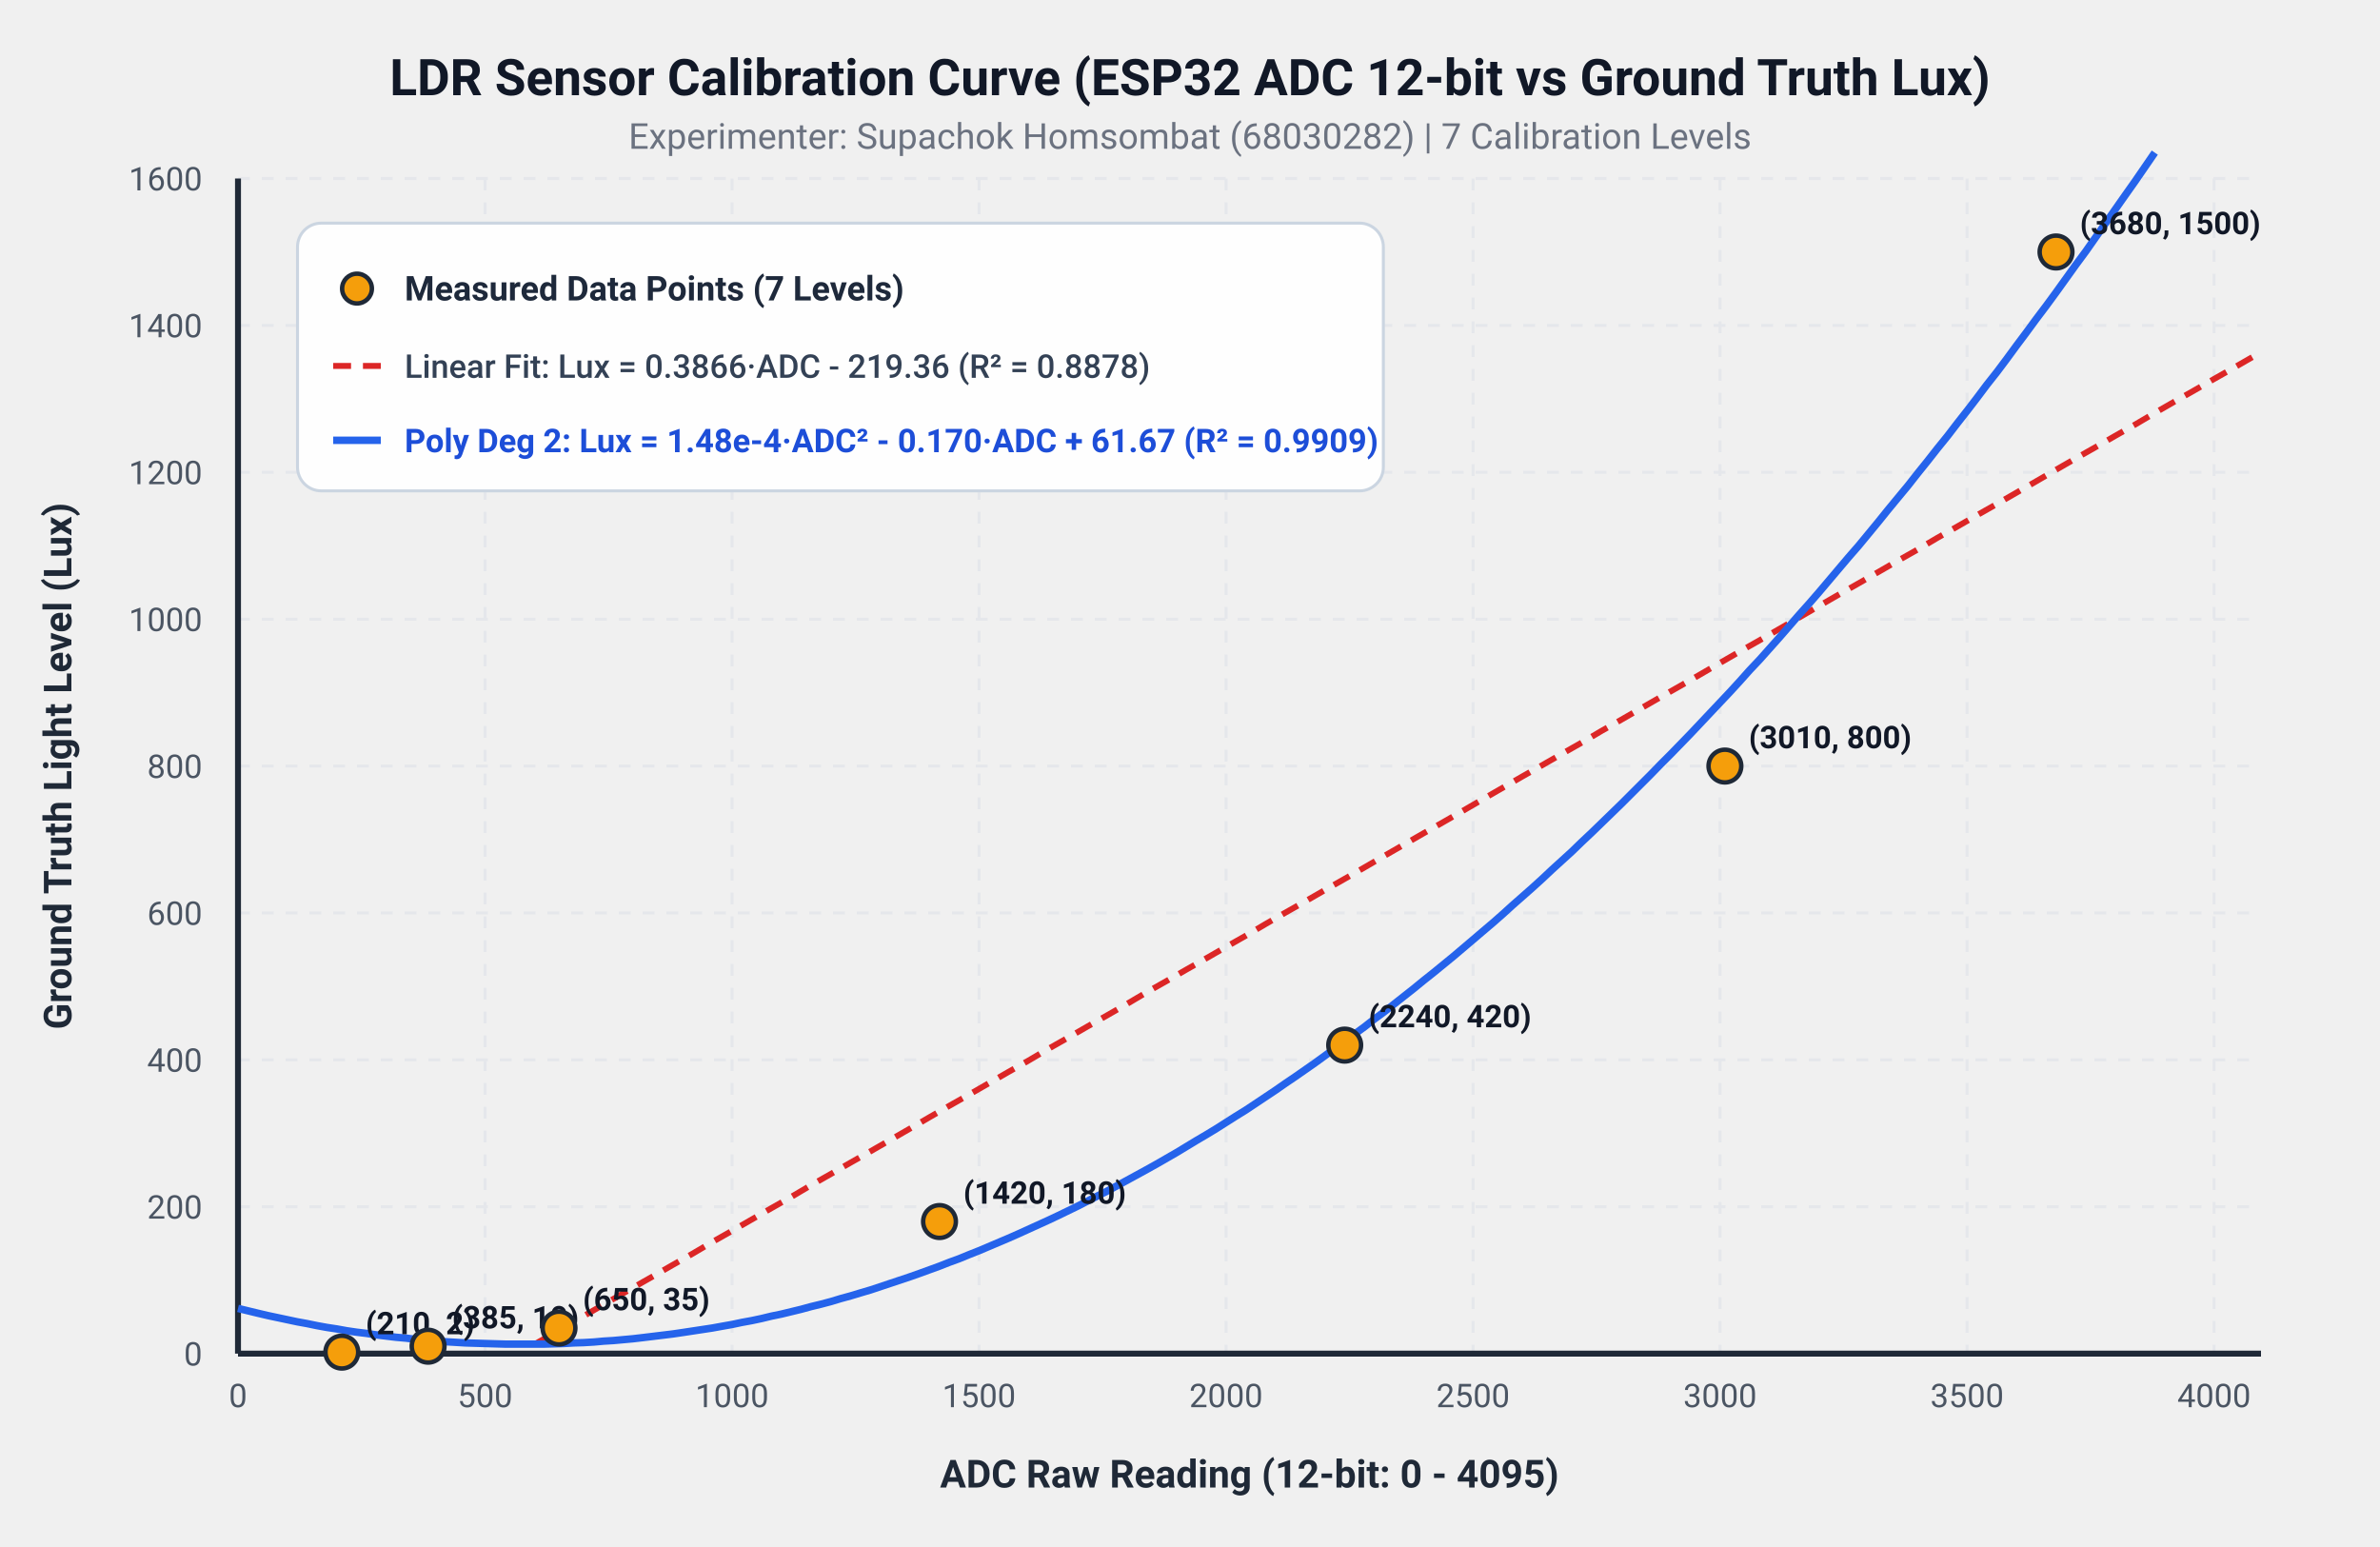
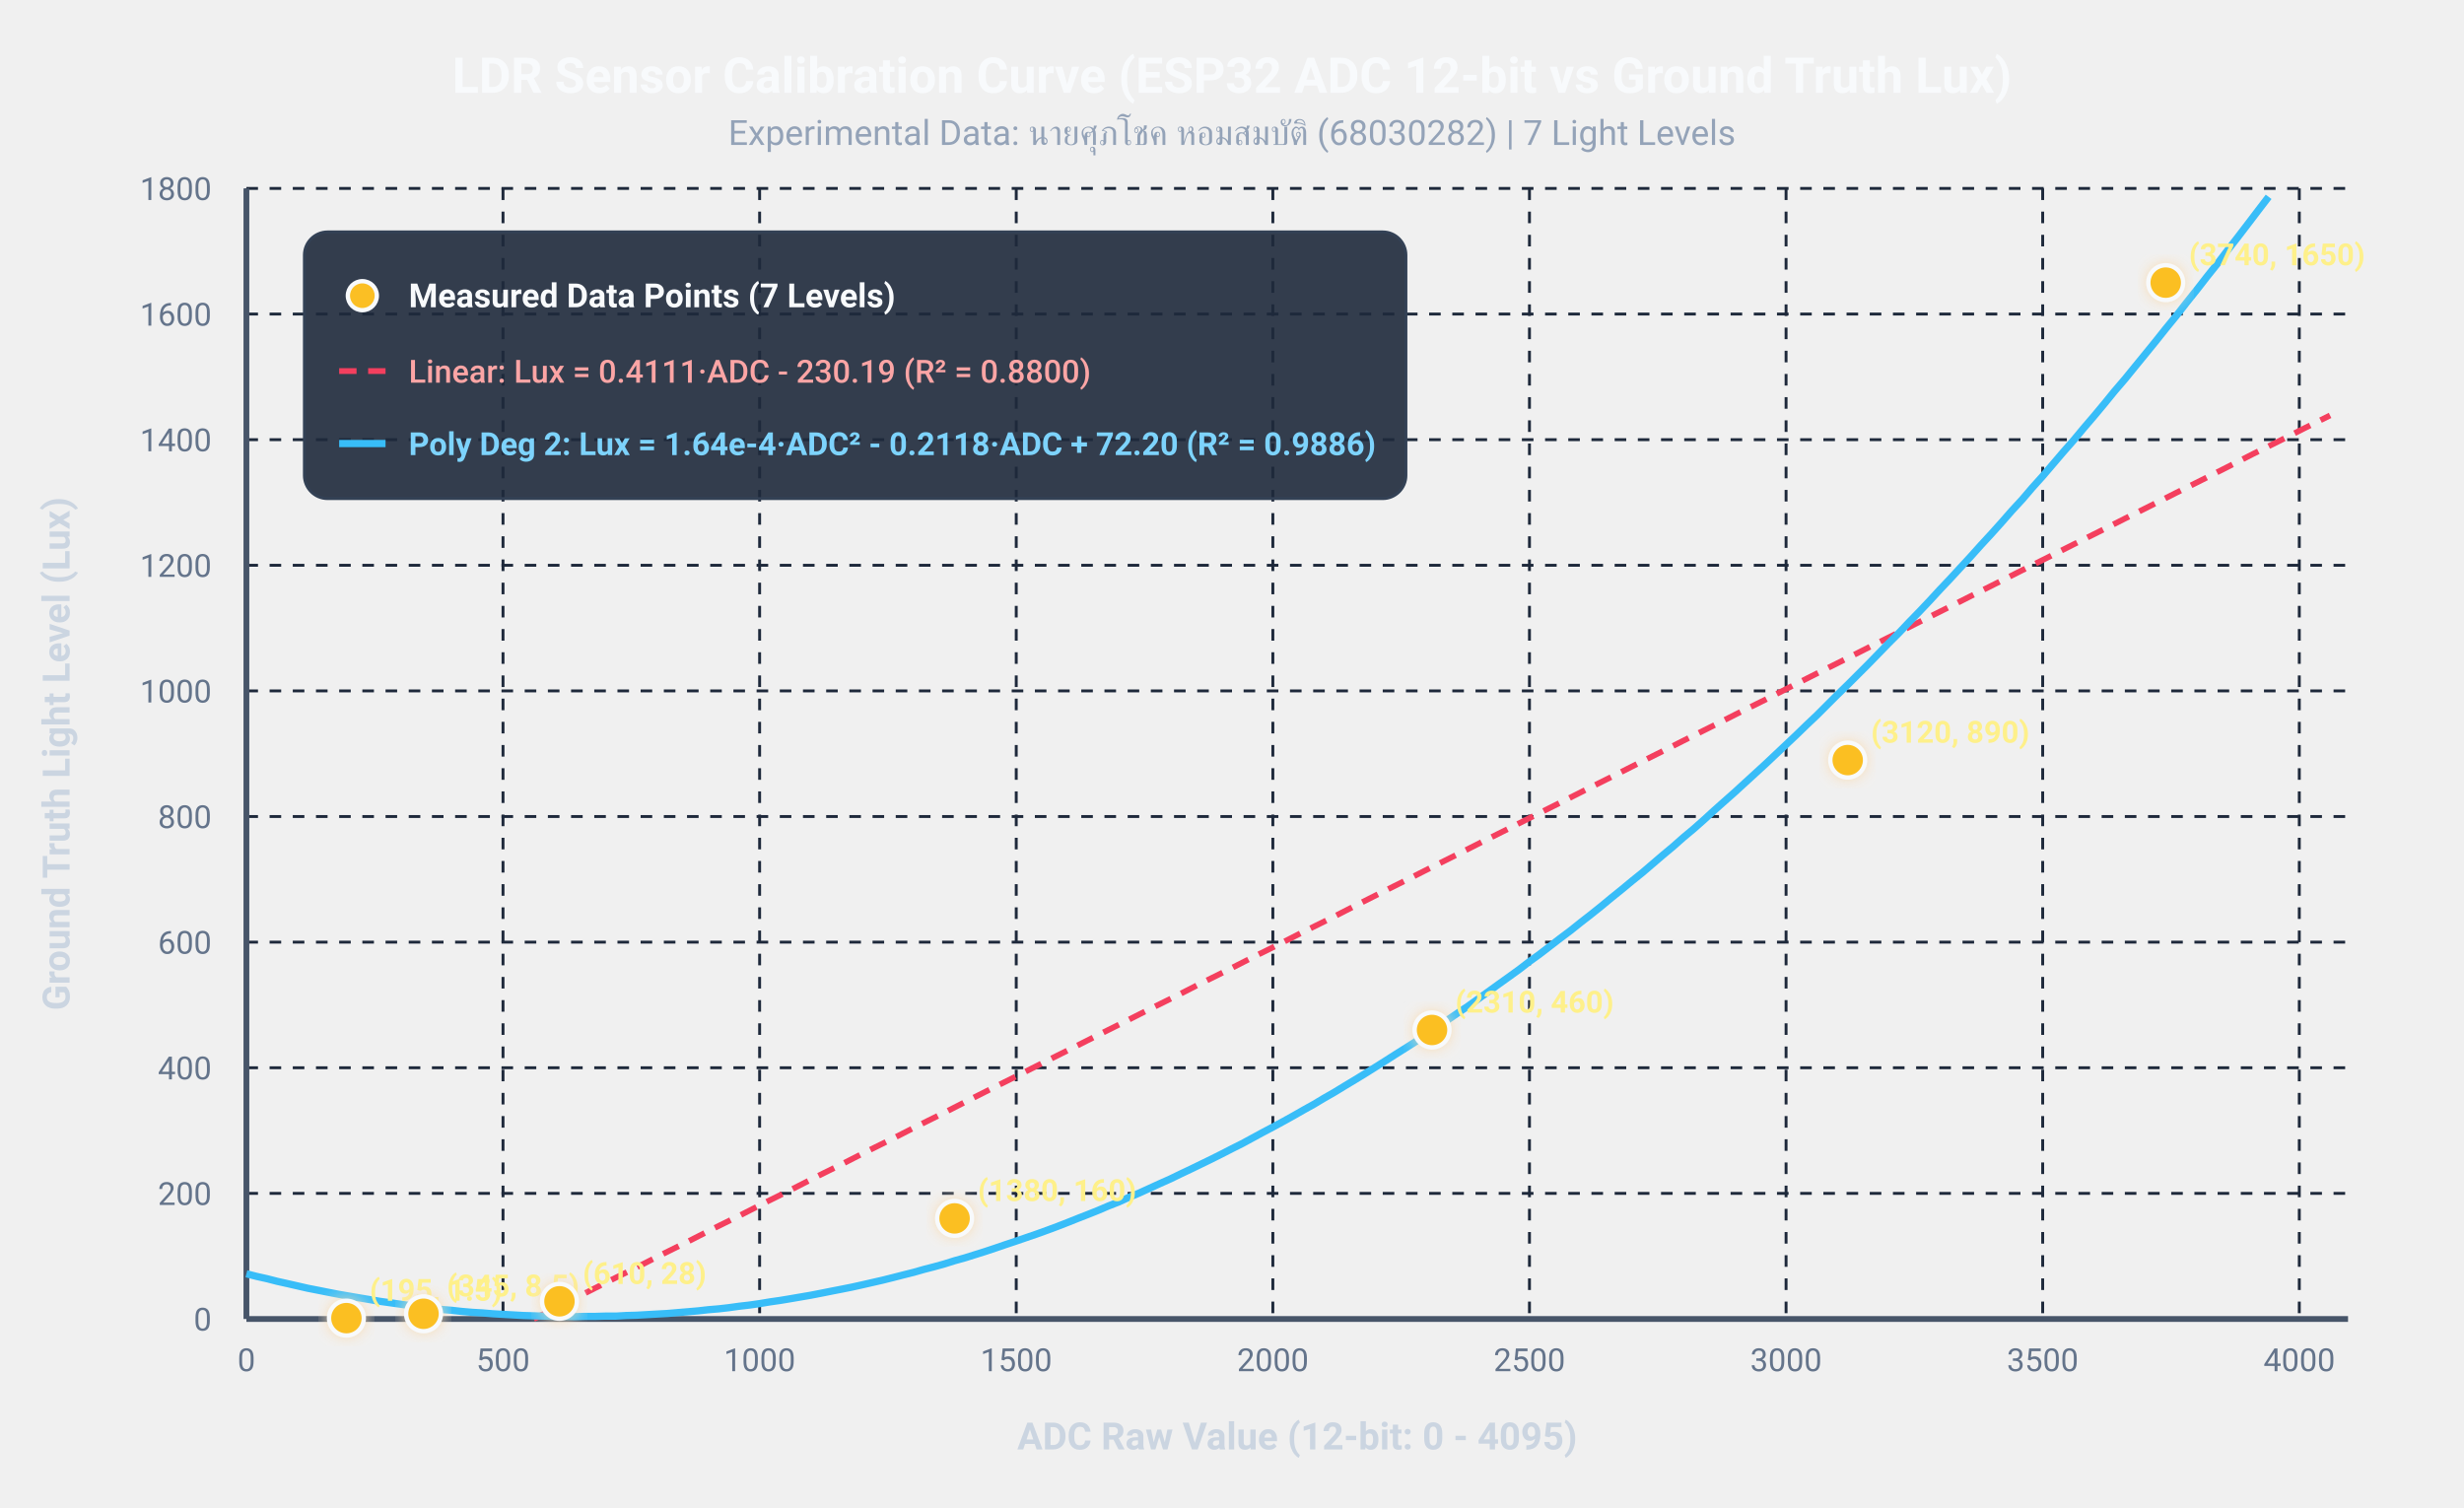
- <svg xmlns="http://www.w3.org/2000/svg" viewBox="0 0 800 520" width="100%" height="100%" style="background:#ffffff; font-family:-apple-system,BlinkMacSystemFont,Segoe UI,Roboto,sans-serif;">
-   <text x="400.0" y="32" text-anchor="middle" font-size="17" font-weight="bold" fill="#111827">LDR Sensor Calibration Curve (ESP32 ADC 12-bit vs Ground Truth Lux)</text>
-   <text x="400.0" y="50" text-anchor="middle" font-size="12" fill="#6b7280">Experimenter: Supachok Homsombat (68030282) | 7 Calibration Levels</text>
-   <line x1="80" y1="455.0" x2="760" y2="455.0" stroke="#e5e7eb" stroke-dasharray="4,4" stroke-width="1" />
-   <text x="68" y="459.0" text-anchor="end" font-size="11" fill="#4b5563">0</text>
-   <line x1="80" y1="405.625" x2="760" y2="405.625" stroke="#e5e7eb" stroke-dasharray="4,4" stroke-width="1" />
-   <text x="68" y="409.625" text-anchor="end" font-size="11" fill="#4b5563">200</text>
-   <line x1="80" y1="356.25" x2="760" y2="356.25" stroke="#e5e7eb" stroke-dasharray="4,4" stroke-width="1" />
-   <text x="68" y="360.25" text-anchor="end" font-size="11" fill="#4b5563">400</text>
-   <line x1="80" y1="306.875" x2="760" y2="306.875" stroke="#e5e7eb" stroke-dasharray="4,4" stroke-width="1" />
-   <text x="68" y="310.875" text-anchor="end" font-size="11" fill="#4b5563">600</text>
-   <line x1="80" y1="257.5" x2="760" y2="257.5" stroke="#e5e7eb" stroke-dasharray="4,4" stroke-width="1" />
-   <text x="68" y="261.5" text-anchor="end" font-size="11" fill="#4b5563">800</text>
-   <line x1="80" y1="208.125" x2="760" y2="208.125" stroke="#e5e7eb" stroke-dasharray="4,4" stroke-width="1" />
-   <text x="68" y="212.125" text-anchor="end" font-size="11" fill="#4b5563">1000</text>
-   <line x1="80" y1="158.75" x2="760" y2="158.75" stroke="#e5e7eb" stroke-dasharray="4,4" stroke-width="1" />
-   <text x="68" y="162.75" text-anchor="end" font-size="11" fill="#4b5563">1200</text>
-   <line x1="80" y1="109.375" x2="760" y2="109.375" stroke="#e5e7eb" stroke-dasharray="4,4" stroke-width="1" />
-   <text x="68" y="113.375" text-anchor="end" font-size="11" fill="#4b5563">1400</text>
-   <line x1="80" y1="60.0" x2="760" y2="60.0" stroke="#e5e7eb" stroke-dasharray="4,4" stroke-width="1" />
-   <text x="68" y="64.0" text-anchor="end" font-size="11" fill="#4b5563">1600</text>
-   <line x1="80.0" y1="60" x2="80.0" y2="455" stroke="#e5e7eb" stroke-dasharray="4,4" stroke-width="1" />
-   <text x="80.0" y="473" text-anchor="middle" font-size="11" fill="#4b5563">0</text>
-   <line x1="163.028" y1="60" x2="163.028" y2="455" stroke="#e5e7eb" stroke-dasharray="4,4" stroke-width="1" />
-   <text x="163.028" y="473" text-anchor="middle" font-size="11" fill="#4b5563">500</text>
-   <line x1="246.056" y1="60" x2="246.056" y2="455" stroke="#e5e7eb" stroke-dasharray="4,4" stroke-width="1" />
-   <text x="246.056" y="473" text-anchor="middle" font-size="11" fill="#4b5563">1000</text>
-   <line x1="329.084" y1="60" x2="329.084" y2="455" stroke="#e5e7eb" stroke-dasharray="4,4" stroke-width="1" />
-   <text x="329.084" y="473" text-anchor="middle" font-size="11" fill="#4b5563">1500</text>
-   <line x1="412.112" y1="60" x2="412.112" y2="455" stroke="#e5e7eb" stroke-dasharray="4,4" stroke-width="1" />
-   <text x="412.112" y="473" text-anchor="middle" font-size="11" fill="#4b5563">2000</text>
-   <line x1="495.14" y1="60" x2="495.14" y2="455" stroke="#e5e7eb" stroke-dasharray="4,4" stroke-width="1" />
-   <text x="495.14" y="473" text-anchor="middle" font-size="11" fill="#4b5563">2500</text>
-   <line x1="578.168" y1="60" x2="578.168" y2="455" stroke="#e5e7eb" stroke-dasharray="4,4" stroke-width="1" />
-   <text x="578.168" y="473" text-anchor="middle" font-size="11" fill="#4b5563">3000</text>
-   <line x1="661.197" y1="60" x2="661.197" y2="455" stroke="#e5e7eb" stroke-dasharray="4,4" stroke-width="1" />
-   <text x="661.197" y="473" text-anchor="middle" font-size="11" fill="#4b5563">3500</text>
-   <line x1="744.225" y1="60" x2="744.225" y2="455" stroke="#e5e7eb" stroke-dasharray="4,4" stroke-width="1" />
-   <text x="744.225" y="473" text-anchor="middle" font-size="11" fill="#4b5563">4000</text>
-   <line x1="80.0" y1="455.0" x2="760.0" y2="455.0" stroke="#1f2937" stroke-width="2" />
-   <line x1="80.0" y1="455.0" x2="80.0" y2="60.0" stroke="#1f2937" stroke-width="2" />
-   <text x="420.0" y="500" text-anchor="middle" font-size="13" font-weight="600" fill="#1f2937">ADC Raw Reading (12-bit: 0 - 4095)</text>
-   <text x="24" y="257.5" text-anchor="middle" font-size="13" font-weight="600" fill="#1f2937" transform="rotate(-90 24 257.5)">Ground Truth Light Level (Lux)</text>
-   <polyline fill="none" stroke="#dc2626" stroke-width="2" stroke-dasharray="6,4" points="179.6,451.9 186.3,448.1 192.9,444.3 199.6,440.4 206.2,436.6 212.8,432.8 219.5,429.0 226.1,425.2 232.8,421.4 239.4,417.5 246.1,413.7 252.7,409.9 259.3,406.1 266.0,402.3 272.6,398.4 279.3,394.6 285.9,390.8 292.6,387.0 299.2,383.2 305.8,379.4 312.5,375.5 319.1,371.7 325.8,367.9 332.4,364.1 339.0,360.3 345.7,356.5 352.3,352.6 359.0,348.8 365.6,345.0 372.3,341.2 378.9,337.4 385.5,333.5 392.2,329.7 398.8,325.9 405.5,322.1 412.1,318.3 418.8,314.5 425.4,310.6 432.0,306.8 438.7,303.0 445.3,299.2 452.0,295.4 458.6,291.6 465.3,287.7 471.9,283.9 478.5,280.1 485.2,276.3 491.8,272.5 498.5,268.6 505.1,264.8 511.7,261.0 518.4,257.2 525.0,253.4 531.7,249.6 538.3,245.7 545.0,241.9 551.6,238.1 558.2,234.3 564.9,230.5 571.5,226.7 578.2,222.8 584.8,219.0 591.5,215.2 598.1,211.4 604.7,207.6 611.4,203.7 618.0,199.9 624.7,196.1 631.3,192.3 637.9,188.5 644.6,184.7 651.2,180.8 657.9,177.0 664.5,173.2 671.2,169.4 677.8,165.6 684.4,161.8 691.1,157.9 697.7,154.1 704.4,150.3 711.0,146.5 717.7,142.7 724.3,138.8 730.9,135.0 737.6,131.2 744.2,127.4 750.9,123.6 757.5,119.8" />
-   <polyline fill="none" stroke="#2563eb" stroke-width="2.5" points="80.0,439.8 83.3,440.6 86.6,441.4 90.0,442.2 93.3,442.9 96.6,443.6 99.9,444.3 103.2,444.9 106.6,445.6 109.9,446.2 113.2,446.7 116.5,447.3 119.9,447.8 123.2,448.2 126.5,448.7 129.8,449.1 133.1,449.5 136.5,449.8 139.8,450.2 143.1,450.5 146.4,450.7 149.7,451.0 153.1,451.2 156.4,451.4 159.7,451.5 163.0,451.6 166.3,451.7 169.7,451.8 173.0,451.8 176.3,451.8 179.6,451.8 183.0,451.8 186.3,451.7 189.6,451.6 192.9,451.4 196.2,451.3 199.6,451.1 202.9,450.8 206.2,450.6 209.5,450.3 212.8,450.0 216.2,449.6 219.5,449.2 222.8,448.8 226.1,448.4 229.5,447.9 232.8,447.4 236.1,446.9 239.4,446.4 242.7,445.8 246.1,445.2 249.4,444.5 252.7,443.9 256.0,443.2 259.3,442.4 262.7,441.7 266.0,440.9 269.3,440.1 272.6,439.2 275.9,438.4 279.3,437.5 282.6,436.5 285.9,435.6 289.2,434.6 292.6,433.6 295.9,432.5 299.2,431.4 302.5,430.3 305.8,429.2 309.2,428.0 312.5,426.8 315.8,425.6 319.1,424.3 322.4,423.1 325.8,421.7 329.1,420.4 332.4,419.0 335.7,417.6 339.0,416.2 342.4,414.7 345.7,413.2 349.0,411.7 352.3,410.2 355.7,408.6 359.0,407.0 362.3,405.4 365.6,403.7 368.9,402.0 372.3,400.3 375.6,398.5 378.9,396.7 382.2,394.9 385.5,393.1 388.9,391.2 392.2,389.3 395.5,387.4 398.8,385.4 402.1,383.4 405.5,381.4 408.8,379.4 412.1,377.3 415.4,375.2 418.8,373.1 422.1,370.9 425.4,368.7 428.7,366.5 432.0,364.2 435.4,361.9 438.7,359.6 442.0,357.3 445.3,354.9 448.6,352.5 452.0,350.1 455.3,347.6 458.6,345.2 461.9,342.6 465.3,340.1 468.6,337.5 471.9,334.9 475.2,332.3 478.5,329.6 481.9,326.9 485.2,324.2 488.5,321.5 491.8,318.7 495.1,315.9 498.5,313.0 501.8,310.2 505.1,307.3 508.4,304.3 511.7,301.4 515.1,298.4 518.4,295.4 521.7,292.3 525.0,289.3 528.4,286.2 531.7,283.0 535.0,279.9 538.3,276.7 541.6,273.5 545.0,270.2 548.3,266.9 551.6,263.6 554.9,260.3 558.2,256.9 561.6,253.5 564.9,250.1 568.2,246.7 571.5,243.2 574.8,239.7 578.2,236.1 581.5,232.6 584.8,229.0 588.1,225.3 591.5,221.7 594.8,218.0 598.1,214.3 601.4,210.5 604.7,206.7 608.1,202.9 611.4,199.1 614.7,195.2 618.0,191.3 621.3,187.4 624.7,183.5 628.0,179.5 631.3,175.5 634.6,171.4 637.9,167.4 641.3,163.3 644.6,159.1 647.9,155.0 651.2,150.8 654.6,146.6 657.9,142.3 661.2,138.1 664.5,133.8 667.8,129.4 671.2,125.1 674.5,120.7 677.8,116.2 681.1,111.8 684.4,107.3 687.8,102.8 691.1,98.3 694.4,93.7 697.7,89.1 701.1,84.5 704.4,79.8 707.7,75.1 711.0,70.4 714.3,65.7 717.7,60.9 721.0,56.1 724.3,51.3" />
-   <circle cx="114.9" cy="454.5" r="5.5" fill="#f59e0b" stroke="#1f2937" stroke-width="1.5" />
-   <text x="122.9" y="448.5" font-size="10.5" font-weight="bold" fill="#111827">(210, 2)</text>
-   <circle cx="143.9" cy="452.5" r="5.5" fill="#f59e0b" stroke="#1f2937" stroke-width="1.5" />
-   <text x="151.9" y="446.5" font-size="10.5" font-weight="bold" fill="#111827">(385, 10)</text>
-   <circle cx="187.9" cy="446.4" r="5.5" fill="#f59e0b" stroke="#1f2937" stroke-width="1.5" />
-   <text x="195.9" y="440.4" font-size="10.5" font-weight="bold" fill="#111827">(650, 35)</text>
-   <circle cx="315.8" cy="410.6" r="5.5" fill="#f59e0b" stroke="#1f2937" stroke-width="1.5" />
-   <text x="323.8" y="404.6" font-size="10.5" font-weight="bold" fill="#111827">(1420, 180)</text>
-   <circle cx="452.0" cy="351.3" r="5.5" fill="#f59e0b" stroke="#1f2937" stroke-width="1.5" />
-   <text x="460.0" y="345.3" font-size="10.5" font-weight="bold" fill="#111827">(2240, 420)</text>
-   <circle cx="579.8" cy="257.5" r="5.5" fill="#f59e0b" stroke="#1f2937" stroke-width="1.5" />
-   <text x="587.8" y="251.5" font-size="10.5" font-weight="bold" fill="#111827">(3010, 800)</text>
-   <circle cx="691.1" cy="84.7" r="5.5" fill="#f59e0b" stroke="#1f2937" stroke-width="1.5" />
-   <text x="699.1" y="78.7" font-size="10.5" font-weight="bold" fill="#111827">(3680, 1500)</text>
-   <g transform="translate(100, 75)">
-     <rect width="365" height="90" fill="#ffffff" fill-opacity="0.95" stroke="#cbd5e1" rx="8" />
-     <circle cx="20" cy="22" r="5" fill="#f59e0b" stroke="#1f2937" stroke-width="1.5" />
-     <text x="36" y="26" font-size="11.5" font-weight="bold" fill="#1e293b">Measured Data Points (7 Levels)</text>
-     <line x1="12" y1="48" x2="28" y2="48" stroke="#dc2626" stroke-width="2" stroke-dasharray="6,4" />
-     <text x="36" y="52" font-size="11" font-weight="500" fill="#334155">Linear Fit: Lux = 0.3866·ADC - 219.36 (R² = 0.8878)</text>
-     <line x1="12" y1="73" x2="28" y2="73" stroke="#2563eb" stroke-width="2.5" />
-     <text x="36" y="77" font-size="11" font-weight="bold" fill="#1d4ed8">Poly Deg 2: Lux = 1.48e-4·ADC² - 0.170·ADC + 61.67 (R² = 0.9909)</text>
+ <svg xmlns="http://www.w3.org/2000/svg" viewBox="0 0 850 520" width="100%" height="100%" style="background:#0f172a; font-family:-apple-system,BlinkMacSystemFont,Segoe UI,Roboto,sans-serif;">
+   <defs>
+     <filter id="glow-pt" x="-30%" y="-30%" width="160%" height="160%">
+       <feGaussianBlur stdDeviation="3" result="blur" />
+       <feComposite in="SourceGraphic" in2="blur" operator="over" />
+     </filter>
+   </defs>
+   <text x="425.0" y="32" text-anchor="middle" font-size="17" font-weight="bold" fill="#f8fafc">LDR Sensor Calibration Curve (ESP32 ADC 12-bit vs Ground Truth Lux)</text>
+   <text x="425.0" y="50" text-anchor="middle" font-size="12" fill="#94a3b8">Experimental Data: นายศุภโชค หอมสมบัติ (68030282) | 7 Light Levels</text>
+   <line x1="85" y1="455.0" x2="810" y2="455.0" stroke="#1e293b" stroke-dasharray="4,4" stroke-width="1" />
+   <text x="73" y="459.0" text-anchor="end" font-size="11" fill="#64748b">0</text>
+   <line x1="85" y1="411.667" x2="810" y2="411.667" stroke="#1e293b" stroke-dasharray="4,4" stroke-width="1" />
+   <text x="73" y="415.667" text-anchor="end" font-size="11" fill="#64748b">200</text>
+   <line x1="85" y1="368.333" x2="810" y2="368.333" stroke="#1e293b" stroke-dasharray="4,4" stroke-width="1" />
+   <text x="73" y="372.333" text-anchor="end" font-size="11" fill="#64748b">400</text>
+   <line x1="85" y1="325.0" x2="810" y2="325.0" stroke="#1e293b" stroke-dasharray="4,4" stroke-width="1" />
+   <text x="73" y="329.0" text-anchor="end" font-size="11" fill="#64748b">600</text>
+   <line x1="85" y1="281.667" x2="810" y2="281.667" stroke="#1e293b" stroke-dasharray="4,4" stroke-width="1" />
+   <text x="73" y="285.667" text-anchor="end" font-size="11" fill="#64748b">800</text>
+   <line x1="85" y1="238.333" x2="810" y2="238.333" stroke="#1e293b" stroke-dasharray="4,4" stroke-width="1" />
+   <text x="73" y="242.333" text-anchor="end" font-size="11" fill="#64748b">1000</text>
+   <line x1="85" y1="195.0" x2="810" y2="195.0" stroke="#1e293b" stroke-dasharray="4,4" stroke-width="1" />
+   <text x="73" y="199.0" text-anchor="end" font-size="11" fill="#64748b">1200</text>
+   <line x1="85" y1="151.667" x2="810" y2="151.667" stroke="#1e293b" stroke-dasharray="4,4" stroke-width="1" />
+   <text x="73" y="155.667" text-anchor="end" font-size="11" fill="#64748b">1400</text>
+   <line x1="85" y1="108.333" x2="810" y2="108.333" stroke="#1e293b" stroke-dasharray="4,4" stroke-width="1" />
+   <text x="73" y="112.333" text-anchor="end" font-size="11" fill="#64748b">1600</text>
+   <line x1="85" y1="65.0" x2="810" y2="65.0" stroke="#1e293b" stroke-dasharray="4,4" stroke-width="1" />
+   <text x="73" y="69.0" text-anchor="end" font-size="11" fill="#64748b">1800</text>
+   <line x1="85.0" y1="65" x2="85.0" y2="455" stroke="#1e293b" stroke-dasharray="4,4" stroke-width="1" />
+   <text x="85.0" y="473" text-anchor="middle" font-size="11" fill="#64748b">0</text>
+   <line x1="173.523" y1="65" x2="173.523" y2="455" stroke="#1e293b" stroke-dasharray="4,4" stroke-width="1" />
+   <text x="173.523" y="473" text-anchor="middle" font-size="11" fill="#64748b">500</text>
+   <line x1="262.045" y1="65" x2="262.045" y2="455" stroke="#1e293b" stroke-dasharray="4,4" stroke-width="1" />
+   <text x="262.045" y="473" text-anchor="middle" font-size="11" fill="#64748b">1000</text>
+   <line x1="350.568" y1="65" x2="350.568" y2="455" stroke="#1e293b" stroke-dasharray="4,4" stroke-width="1" />
+   <text x="350.568" y="473" text-anchor="middle" font-size="11" fill="#64748b">1500</text>
+   <line x1="439.09" y1="65" x2="439.09" y2="455" stroke="#1e293b" stroke-dasharray="4,4" stroke-width="1" />
+   <text x="439.09" y="473" text-anchor="middle" font-size="11" fill="#64748b">2000</text>
+   <line x1="527.613" y1="65" x2="527.613" y2="455" stroke="#1e293b" stroke-dasharray="4,4" stroke-width="1" />
+   <text x="527.613" y="473" text-anchor="middle" font-size="11" fill="#64748b">2500</text>
+   <line x1="616.136" y1="65" x2="616.136" y2="455" stroke="#1e293b" stroke-dasharray="4,4" stroke-width="1" />
+   <text x="616.136" y="473" text-anchor="middle" font-size="11" fill="#64748b">3000</text>
+   <line x1="704.658" y1="65" x2="704.658" y2="455" stroke="#1e293b" stroke-dasharray="4,4" stroke-width="1" />
+   <text x="704.658" y="473" text-anchor="middle" font-size="11" fill="#64748b">3500</text>
+   <line x1="793.181" y1="65" x2="793.181" y2="455" stroke="#1e293b" stroke-dasharray="4,4" stroke-width="1" />
+   <text x="793.181" y="473" text-anchor="middle" font-size="11" fill="#64748b">4000</text>
+   <line x1="85.0" y1="455.0" x2="810.0" y2="455.0" stroke="#475569" stroke-width="2" />
+   <line x1="85.0" y1="455.0" x2="85.0" y2="65.0" stroke="#475569" stroke-width="2" />
+   <text x="447.5" y="500" text-anchor="middle" font-size="13" font-weight="600" fill="#cbd5e1">ADC Raw Value (12-bit: 0 - 4095)</text>
+   <text x="24" y="260.0" text-anchor="middle" font-size="13" font-weight="600" fill="#cbd5e1" transform="rotate(-90 24 260.0)">Ground Truth Light Level (Lux)</text>
+   <polyline fill="none" stroke="#f43f5e" stroke-width="2" stroke-dasharray="6,4" points="184.1,455.0 193.0,450.5 201.8,446.1 210.7,441.6 219.6,437.2 228.4,432.7 237.3,428.3 246.1,423.8 255.0,419.4 263.8,414.9 272.7,410.5 281.5,406.0 290.4,401.6 299.2,397.1 308.1,392.7 316.9,388.2 325.8,383.8 334.6,379.3 343.5,374.8 352.3,370.4 361.2,365.9 370.0,361.5 378.9,357.0 387.7,352.6 396.6,348.1 405.5,343.7 414.3,339.2 423.2,334.8 432.0,330.3 440.9,325.9 449.7,321.4 458.6,317.0 467.4,312.5 476.3,308.0 485.1,303.6 494.0,299.1 502.8,294.7 511.7,290.2 520.5,285.8 529.4,281.3 538.2,276.9 547.1,272.4 555.9,268.0 564.8,263.5 573.6,259.1 582.5,254.6 591.3,250.2 600.2,245.7 609.1,241.3 617.9,236.8 626.8,232.3 635.6,227.9 644.5,223.4 653.3,219.0 662.2,214.5 671.0,210.1 679.9,205.6 688.7,201.2 697.6,196.7 706.4,192.3 715.3,187.8 724.1,183.4 733.0,178.9 741.8,174.5 750.7,170.0 759.5,165.6 768.4,161.1 777.2,156.6 786.1,152.2 795.0,147.7 803.8,143.3" />
+   <polyline fill="none" stroke="#38bdf8" stroke-width="2.5" points="85.0,439.4 88.5,440.3 92.1,441.1 95.6,442.0 99.2,442.8 102.7,443.6 106.2,444.4 109.8,445.1 113.3,445.8 116.9,446.5 120.4,447.1 123.9,447.7 127.5,448.3 131.0,448.9 134.6,449.4 138.1,449.9 141.7,450.4 145.2,450.8 148.7,451.3 152.3,451.7 155.8,452.0 159.4,452.4 162.9,452.7 166.4,452.9 170.0,453.2 173.5,453.4 177.1,453.6 180.6,453.8 184.1,453.9 187.7,454.0 191.2,454.1 194.8,454.1 198.3,454.2 201.8,454.1 205.4,454.1 208.9,454.0 212.5,454.0 216.0,453.8 219.6,453.7 223.1,453.5 226.6,453.3 230.2,453.1 233.7,452.8 237.3,452.5 240.8,452.2 244.3,451.8 247.9,451.5 251.4,451.1 255.0,450.6 258.5,450.2 262.0,449.7 265.6,449.1 269.1,448.6 272.7,448.0 276.2,447.4 279.7,446.8 283.3,446.1 286.8,445.4 290.4,444.7 293.9,444.0 297.5,443.2 301.0,442.4 304.5,441.6 308.1,440.7 311.6,439.8 315.2,438.9 318.7,437.9 322.2,437.0 325.8,436.0 329.3,434.9 332.9,433.9 336.4,432.8 339.9,431.7 343.5,430.5 347.0,429.3 350.6,428.1 354.1,426.9 357.6,425.7 361.2,424.4 364.7,423.1 368.3,421.7 371.8,420.3 375.4,418.9 378.9,417.5 382.4,416.0 386.0,414.6 389.5,413.0 393.1,411.5 396.6,409.9 400.1,408.3 403.7,406.7 407.2,405.0 410.8,403.3 414.3,401.6 417.8,399.9 421.4,398.1 424.9,396.3 428.5,394.5 432.0,392.6 435.5,390.7 439.1,388.8 442.6,386.9 446.2,384.9 449.7,382.9 453.3,380.9 456.8,378.8 460.3,376.8 463.9,374.6 467.4,372.5 471.0,370.3 474.5,368.1 478.0,365.9 481.6,363.6 485.1,361.4 488.7,359.1 492.2,356.7 495.7,354.3 499.3,351.9 502.8,349.5 506.4,347.1 509.9,344.6 513.4,342.1 517.0,339.5 520.5,337.0 524.1,334.4 527.6,331.7 531.2,329.1 534.7,326.4 538.2,323.7 541.8,321.0 545.3,318.2 548.9,315.4 552.4,312.6 555.9,309.7 559.5,306.8 563.0,303.9 566.6,301.0 570.1,298.0 573.6,295.0 577.2,292.0 580.7,288.9 584.3,285.9 587.8,282.8 591.3,279.6 594.9,276.4 598.4,273.3 602.0,270.0 605.5,266.8 609.1,263.5 612.6,260.2 616.1,256.9 619.7,253.5 623.2,250.1 626.8,246.7 630.3,243.2 633.8,239.7 637.4,236.2 640.9,232.7 644.5,229.1 648.0,225.5 651.5,221.9 655.1,218.3 658.6,214.6 662.2,210.9 665.7,207.2 669.2,203.4 672.8,199.6 676.3,195.8 679.9,191.9 683.4,188.0 687.0,184.1 690.5,180.2 694.0,176.2 697.6,172.3 701.1,168.2 704.7,164.2 708.2,160.1 711.7,156.0 715.3,151.9 718.8,147.7 722.4,143.5 725.9,139.3 729.4,135.0 733.0,130.8 736.5,126.5 740.1,122.1 743.6,117.8 747.1,113.4 750.7,109.0 754.2,104.5 757.8,100.0 761.3,95.5 764.9,91.0 768.4,86.4 771.9,81.9 775.5,77.2 779.0,72.6 782.6,67.9" />
+   <circle cx="119.5" cy="454.7" r="6" fill="#fbbf24" stroke="#f8fafc" stroke-width="1.5" filter="url(#glow-pt)" />
+   <text x="127.5" y="448.7" font-size="10.5" font-weight="bold" fill="#fef08a">(195, 1.5)</text>
+   <circle cx="146.1" cy="453.2" r="6" fill="#fbbf24" stroke="#f8fafc" stroke-width="1.5" filter="url(#glow-pt)" />
+   <text x="154.1" y="447.2" font-size="10.5" font-weight="bold" fill="#fef08a">(345, 8.5)</text>
+   <circle cx="193.0" cy="448.9" r="6" fill="#fbbf24" stroke="#f8fafc" stroke-width="1.5" filter="url(#glow-pt)" />
+   <text x="201.0" y="442.9" font-size="10.5" font-weight="bold" fill="#fef08a">(610, 28)</text>
+   <circle cx="329.3" cy="420.3" r="6" fill="#fbbf24" stroke="#f8fafc" stroke-width="1.5" filter="url(#glow-pt)" />
+   <text x="337.3" y="414.3" font-size="10.5" font-weight="bold" fill="#fef08a">(1380, 160)</text>
+   <circle cx="494.0" cy="355.3" r="6" fill="#fbbf24" stroke="#f8fafc" stroke-width="1.5" filter="url(#glow-pt)" />
+   <text x="502.0" y="349.3" font-size="10.5" font-weight="bold" fill="#fef08a">(2310, 460)</text>
+   <circle cx="637.4" cy="262.2" r="6" fill="#fbbf24" stroke="#f8fafc" stroke-width="1.5" filter="url(#glow-pt)" />
+   <text x="645.4" y="256.2" font-size="10.5" font-weight="bold" fill="#fef08a">(3120, 890)</text>
+   <circle cx="747.1" cy="97.5" r="6" fill="#fbbf24" stroke="#f8fafc" stroke-width="1.5" filter="url(#glow-pt)" />
+   <text x="755.1" y="91.5" font-size="10.5" font-weight="bold" fill="#fef08a">(3740, 1650)</text>
+   <g transform="translate(105, 80)">
+     <rect width="380" height="92" fill="#1e293b" fill-opacity="0.9" stroke="#334155" rx="8" />
+     <circle cx="20" cy="22" r="5" fill="#fbbf24" stroke="#f8fafc" stroke-width="1.5" />
+     <text x="36" y="26" font-size="11.5" font-weight="bold" fill="#f8fafc">Measured Data Points (7 Levels)</text>
+     <line x1="12" y1="48" x2="28" y2="48" stroke="#f43f5e" stroke-width="2" stroke-dasharray="6,4" />
+     <text x="36" y="52" font-size="11" font-weight="500" fill="#fca5a5">Linear: Lux = 0.4111·ADC - 230.19 (R² = 0.8800)</text>
+     <line x1="12" y1="73" x2="28" y2="73" stroke="#38bdf8" stroke-width="2.5" />
+     <text x="36" y="77" font-size="11" font-weight="bold" fill="#7dd3fc">Poly Deg 2: Lux = 1.64e-4·ADC² - 0.2118·ADC + 72.20 (R² = 0.9886)</text>
  </g>
</svg>
